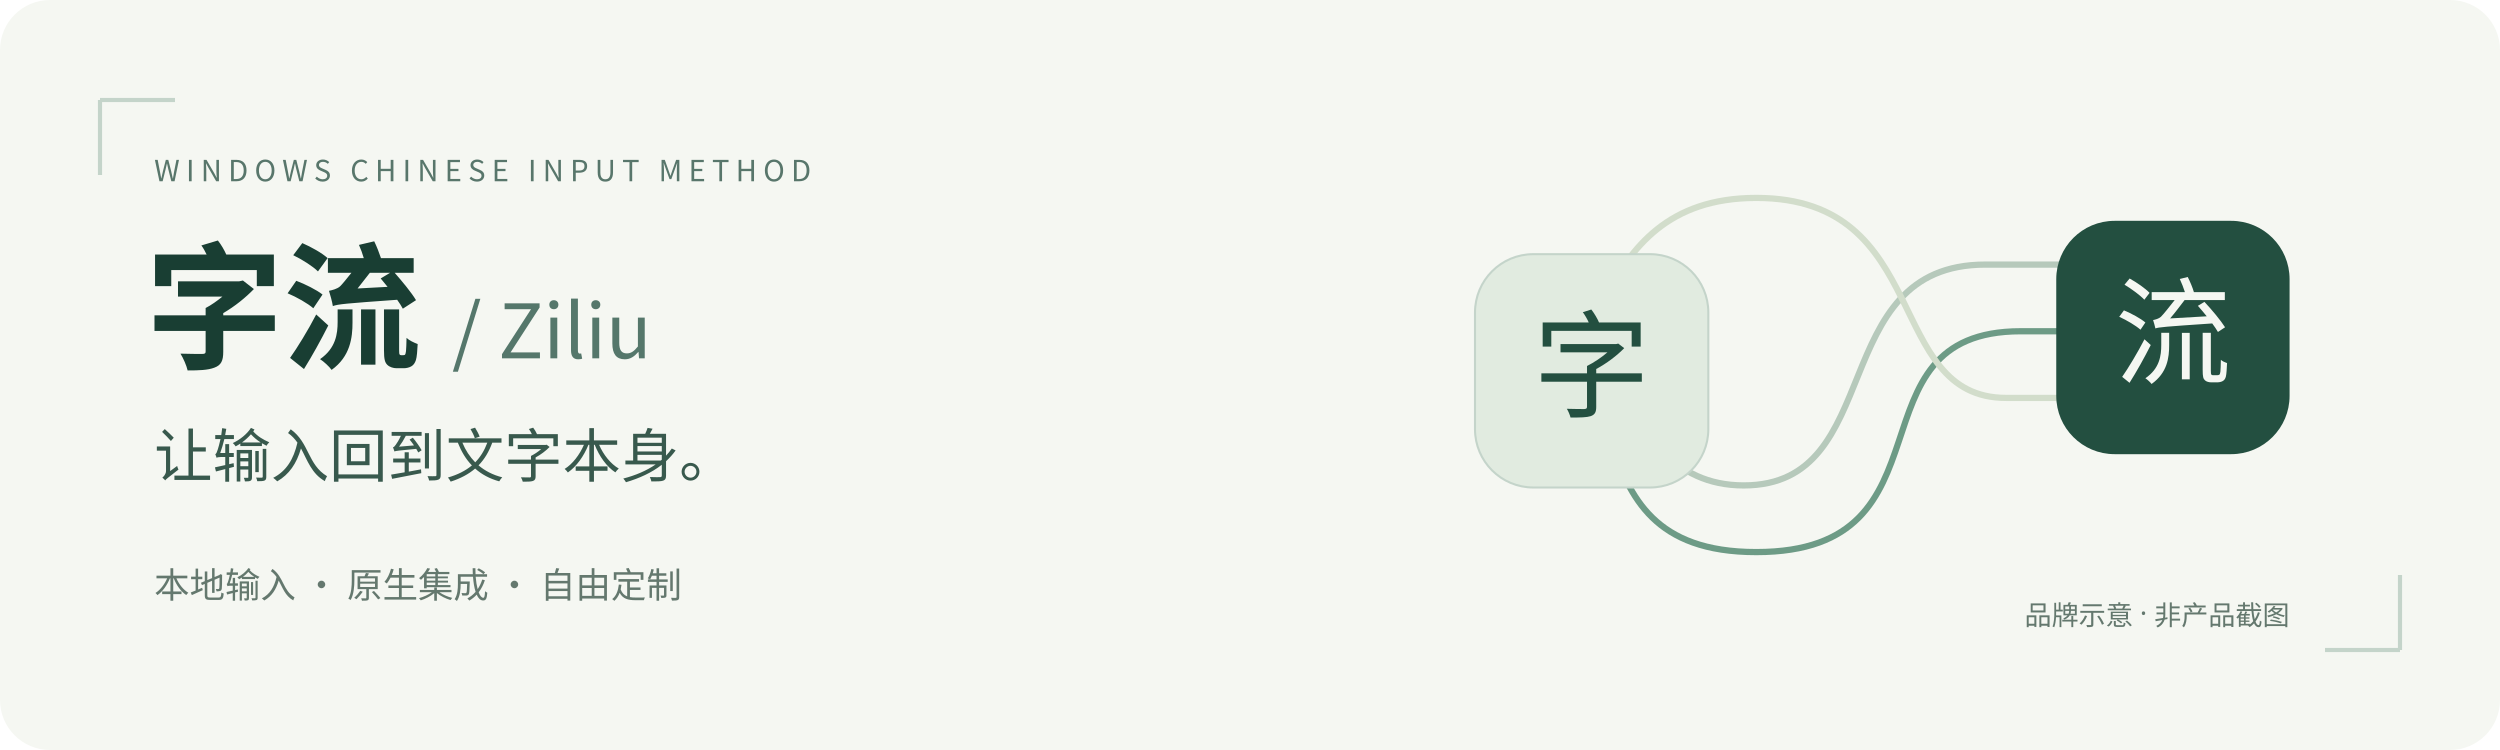
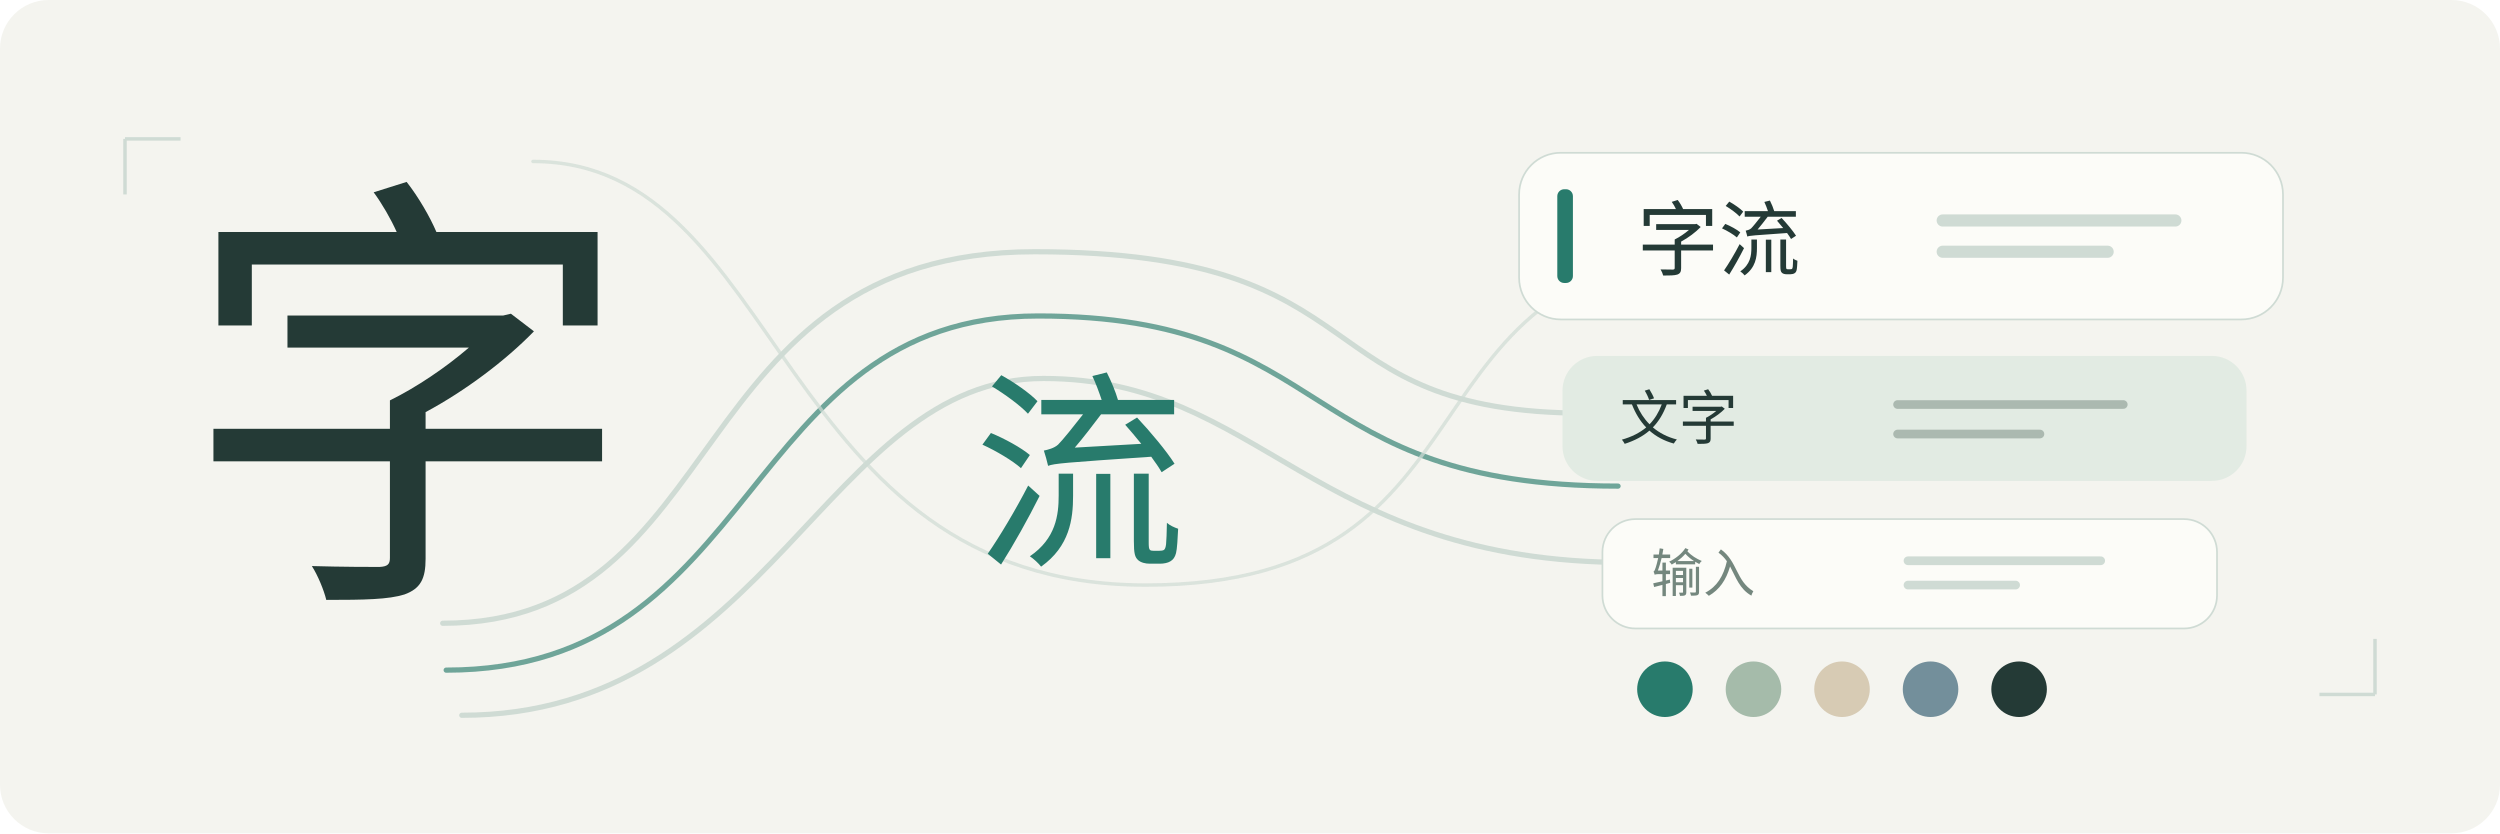
- <svg xmlns="http://www.w3.org/2000/svg" width="1200" height="360" viewBox="0 0 1200 360" role="img" aria-labelledby="title desc">
-   <rect width="1200" height="360" rx="24" fill="#f5f7f2" />
-   <path d="M48 48h36M48 48v36M1152 312h-36M1152 312v-36" fill="none" stroke="#c4d4ca" stroke-width="2" />
-   <g font-family="Segoe UI, Microsoft YaHei, Noto Sans CJK SC, sans-serif">
-     <text x="74" y="87" fill="#58766b" font-size="14" letter-spacing="3">WINDOWS CHINESE INPUT METHOD</text>
-     <text x="70" y="172" fill="#193e33" font-size="66" font-weight="600">字流 <tspan font-size="36" font-weight="400" fill="#55776b">/ Ziliu</tspan>
-     </text>
-     <text x="74" y="229" fill="#38594d" font-size="28">让输入回到文字本身。</text>
-     <text x="74" y="287" fill="#64786e" font-size="17">本地输入 · 原生集成 · 自由定制</text>
+ <svg xmlns="http://www.w3.org/2000/svg" width="1440" height="480" viewBox="0 0 1440 480" role="img" aria-labelledby="title desc">
+   <rect width="1440" height="480" rx="28" fill="#f4f4ef" />
+   <path d="M72 80h32M72 80v32M1368 400h-32M1368 400v-32" fill="none" stroke="#cfdbd4" stroke-width="2" />
+   <g fill="none" stroke-linecap="round">
+     <path d="M255 359C422 359 392 145 596 145S748 238 914 238" stroke="#cfdbd4" stroke-width="3" />
+     <path d="M257 386C439 386 426 182 598 182S746 280 932 280" stroke="#287b6c" stroke-width="3" opacity=".65" />
+     <path d="M266 412C443 412 476 218 601 218S756 324 938 324" stroke="#cfdbd4" stroke-width="3" />
+     <path d="M307 93C452 93 446 337 660 337S797 145 1000 145" stroke="#cfdbd4" stroke-width="2" opacity=".7" />
  </g>
-   <g fill="none" stroke-linecap="round">
-     <path d="M723 127c55 0 45 106 114 106s39-106 116-106h103" stroke="#b6c9bb" stroke-width="3" />
-     <path d="M719 159c77 0 26 106 124 106s42-106 127-106h91" stroke="#6d9b86" stroke-width="3" />
-     <path d="M725 191c48 0 33-96 118-96s61 96 120 96h88" stroke="#d2ddcb" stroke-width="3" />
+   <g font-family="Microsoft YaHei, Noto Sans CJK SC, sans-serif" text-anchor="middle">
+     <text x="235" y="325" font-size="260" font-weight="500" fill="#243a36">字</text>
+     <text x="622" y="317" font-size="122" font-weight="400" fill="#287b6c">流</text>
  </g>
-   <rect x="708" y="122" width="112" height="112" rx="28" fill="#e1ebe0" stroke="#c4d4ca" />
-   <rect x="987" y="106" width="112" height="112" rx="28" fill="#234f40" />
-   <g font-family="Microsoft YaHei, Noto Sans CJK SC, sans-serif" font-size="56" text-anchor="middle">
-     <text x="764" y="196" fill="#234f40">字</text>
-     <text x="1043" y="180" fill="#f5f7f2">流</text>
+   <g transform="translate(875 88)">
+     <rect x="0" y="0" width="440" height="96" rx="24" fill="#fcfcf8" stroke="#cfdbd4" />
+     <rect x="22" y="21" width="9" height="54" rx="4" fill="#287b6c" />
+     <text x="68" y="67" font-family="Microsoft YaHei, Noto Sans CJK SC, sans-serif" font-size="47" fill="#243a36">字流</text>
+     <path d="M244 39h134M244 57h95" stroke="#cfdbd4" stroke-width="7" stroke-linecap="round" />
+     <rect x="25" y="117" width="394" height="72" rx="20" fill="#e2ebe3" />
+     <text x="58" y="165" font-family="Microsoft YaHei, Noto Sans CJK SC, sans-serif" font-size="34" fill="#243a36">文字</text>
+     <path d="M218 145h130M218 162h82" stroke="#74877e" stroke-width="5" stroke-linecap="round" opacity=".5" />
+     <rect x="48" y="211" width="354" height="63" rx="19" fill="#fcfcf8" stroke="#cfdbd4" />
+     <text x="76" y="253" font-family="Microsoft YaHei, Noto Sans CJK SC, sans-serif" font-size="30" fill="#74877e">输入</text>
+     <path d="M224 235h111M224 249h62" stroke="#cfdbd4" stroke-width="5" stroke-linecap="round" />
+     <g transform="translate(84 309)">
+       <circle cx="0" cy="0" r="16" fill="#287b6c" />
+       <circle cx="51" cy="0" r="16" fill="#a5bbaa" />
+       <circle cx="102" cy="0" r="16" fill="#d7cbb4" />
+       <circle cx="153" cy="0" r="16" fill="#738f9b" />
+       <circle cx="204" cy="0" r="16" fill="#243a36" />
+     </g>
  </g>
-   <text x="1099" y="300" text-anchor="end" font-family="Segoe UI, Microsoft YaHei, sans-serif" fill="#64786e" font-size="13">品牌示意 · 非产品截图</text>
</svg>
